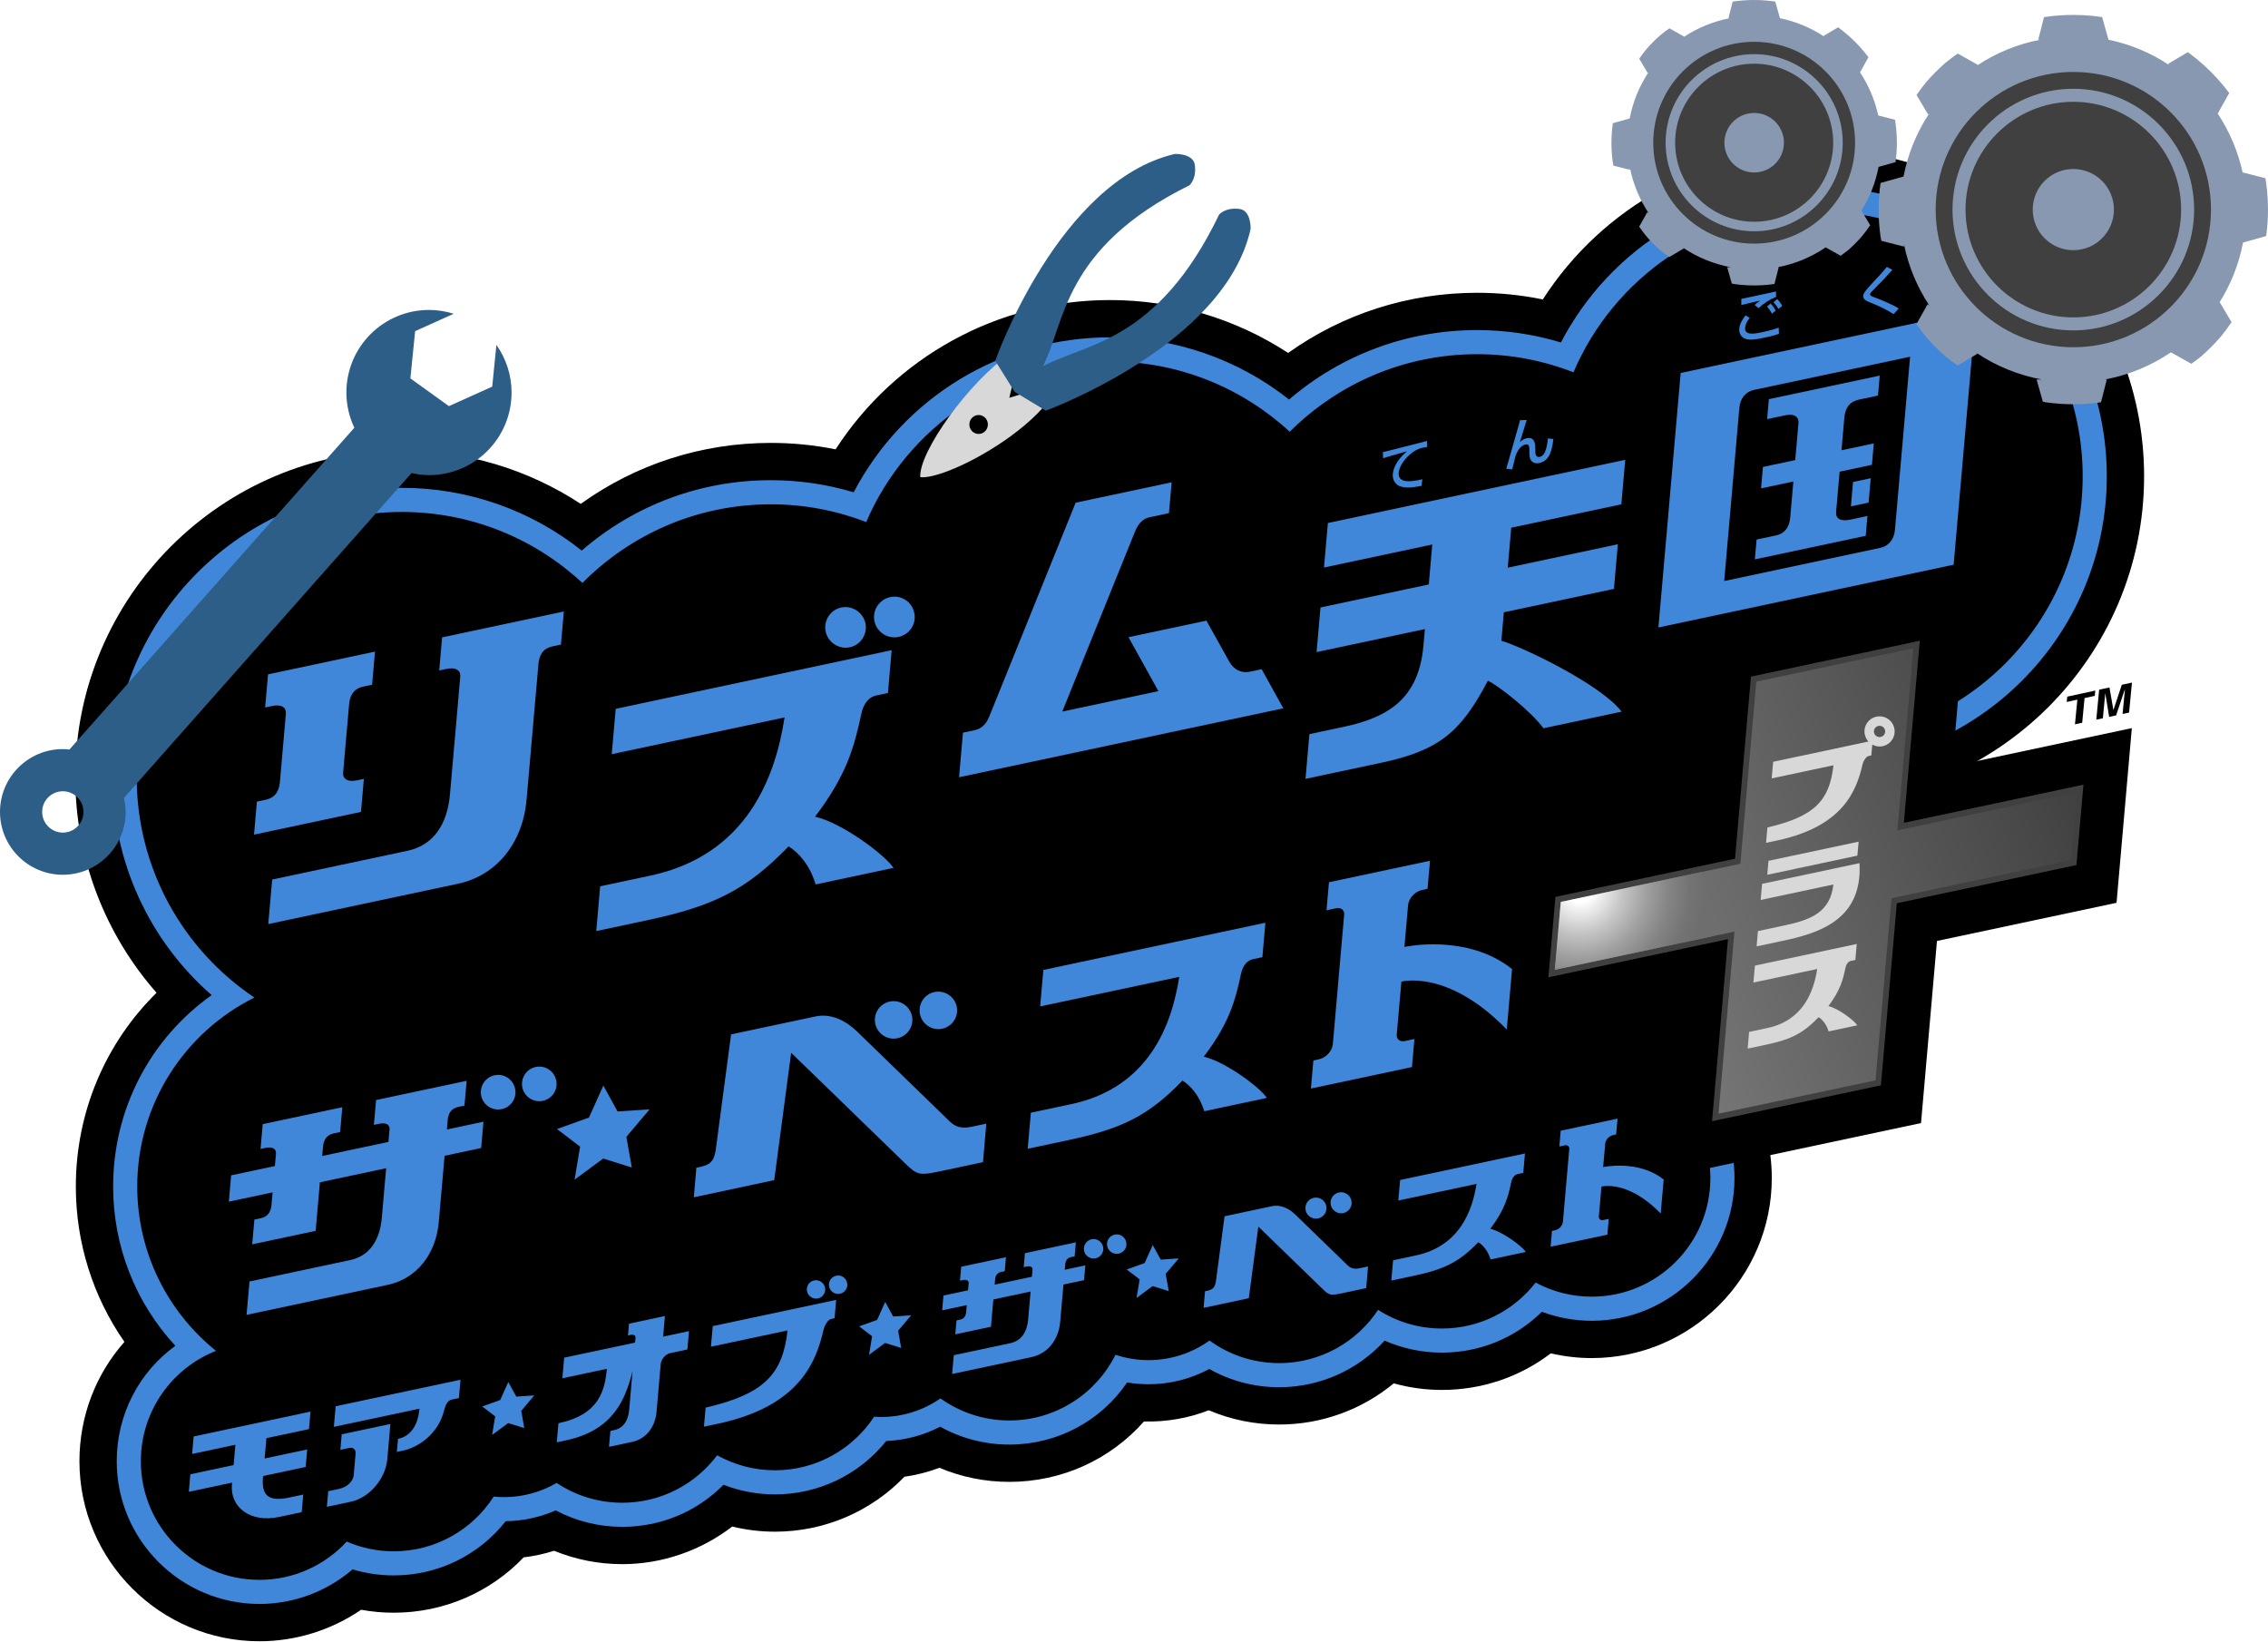
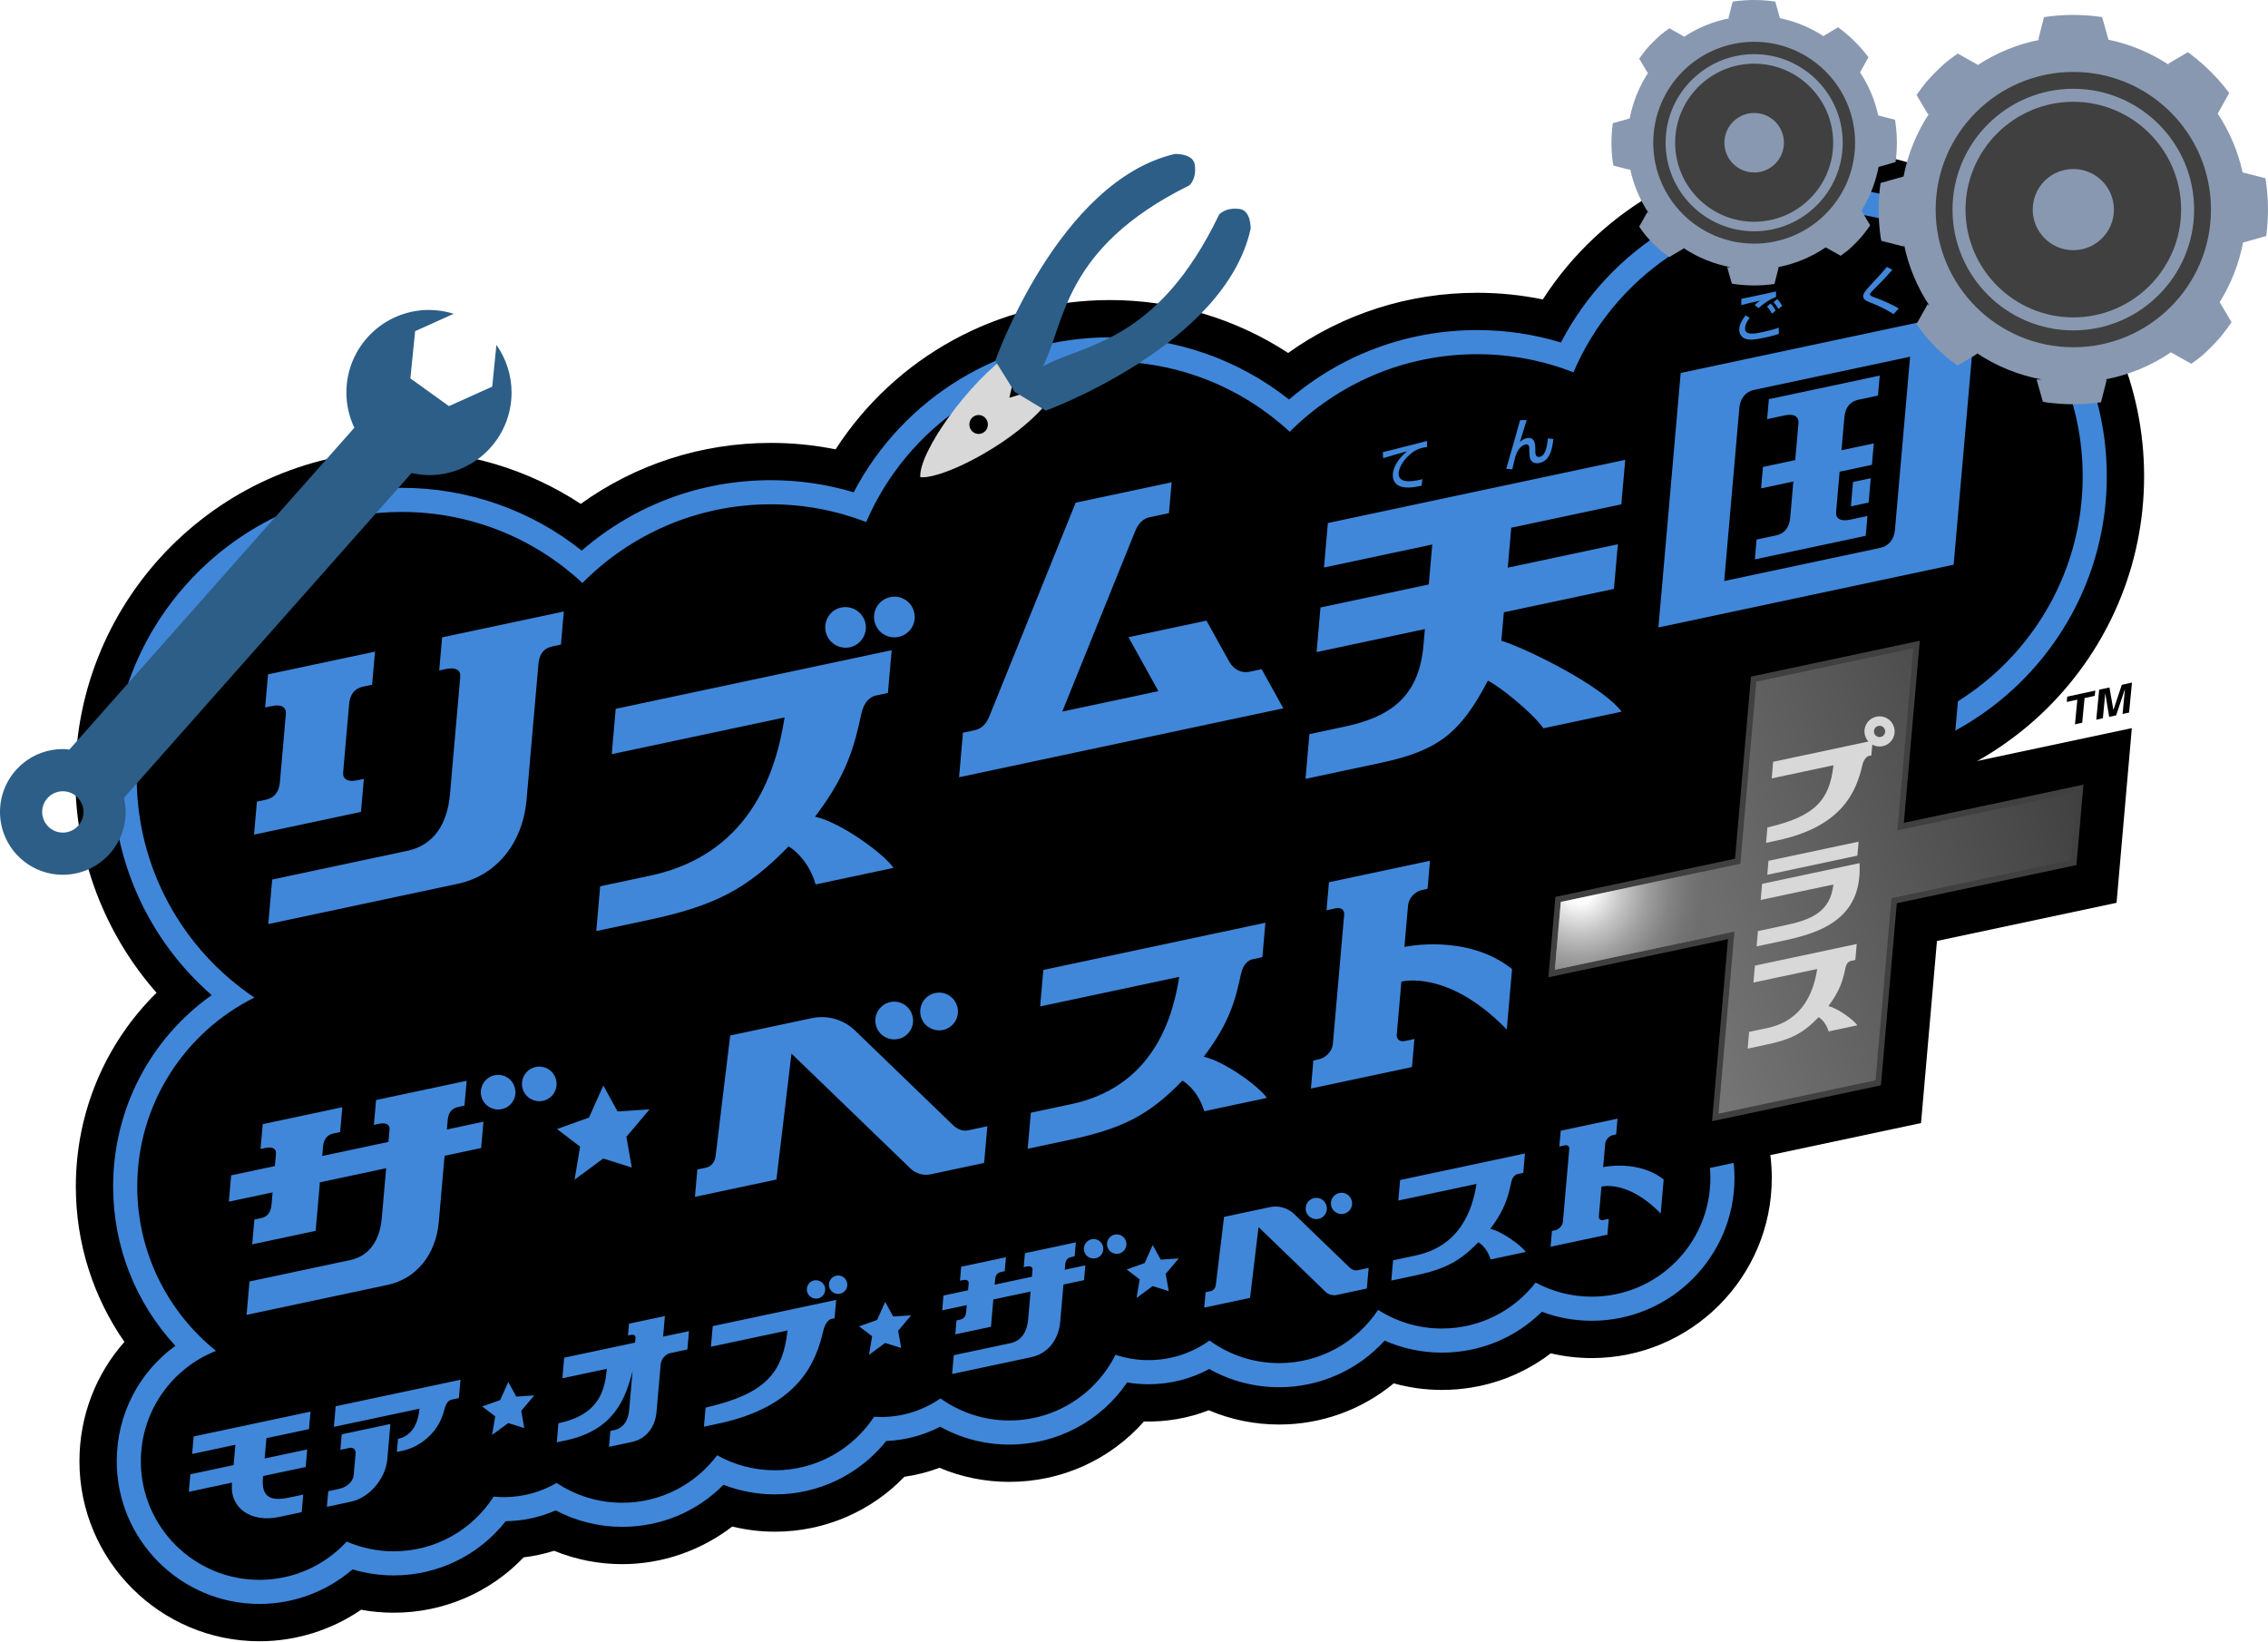
<svg xmlns="http://www.w3.org/2000/svg" xmlns:xlink="http://www.w3.org/1999/xlink" version="1.1" id="Layer_1" x="0px" y="0px" viewBox="0 0 666.667 482.448" xml:space="preserve" width="666.667" height="482.448">
-   <defs id="defs1000" />
+   <defs id="defs1000">
+     <clipPath clipPathUnits="userSpaceOnUse" id="clipPath44">
+       <path d="M 0,361.836 H 500 V 0 H 0 Z" transform="translate(-197.962,-132.7686)" id="path44" />
+     </clipPath>
+     <clipPath clipPathUnits="userSpaceOnUse" id="clipPath44-3">
+       <path d="M 0,361.836 H 500 V 0 H 0 Z" transform="translate(-197.962,-132.7686)" id="path44-6" />
+     </clipPath>
+   </defs>
  <style type="text/css" id="style894">
	.st0{fill:#4087DA;}
	.st1{fill:#404040;}
	.st2{fill:url(#SVGID_1_);}
	
		.st3{clip-path:url(#SVGID_00000167358405133912642410000010908501645775399607_);fill:url(#SVGID_00000041272856372682770870000004019981964042507704_);}
	.st4{fill:#D8D8D8;}
	.st5{fill-rule:evenodd;clip-rule:evenodd;fill:#8898B0;}
	.st6{fill-rule:evenodd;clip-rule:evenodd;fill:#404040;}
	.st7{fill:#8898B0;}
	.st8{fill:#2C5E87;}
	.st9{fill-rule:evenodd;clip-rule:evenodd;fill:#2C5E87;}
</style>
  <g id="Cloud_00000017518880614512439360000012841072752615782043_" transform="scale(1.333333)">
    <path id="Black_00000001657117834399020710000001483084237423512726_" d="m 400.68,32.994 c -24.791,0 -47.45,12.643 -60.554,33.02 -4.744,-0.975 -9.583,-1.466 -14.478,-1.466 -15.144,0 -29.576,4.646 -41.668,13.262 -11.615,-7.579 -25.207,-11.66 -39.285,-11.66 -24.729,4.9e-4 -47.364,12.603 -60.481,32.916 -4.676,-0.946 -9.445,-1.422 -14.266,-1.422 -15.259,0 -29.778,4.709 -41.918,13.443 C 116.384,103.444 102.742,99.329 88.599,99.329 c -39.703,0 -72.003,32.301 -72.003,72.003 0,17.732 6.49,34.548 17.916,47.536 -11.253,11.079 -17.793,26.299 -17.793,42.715 0,12.439 3.792,24.317 10.713,34.253 -6.279,7.084 -9.919,16.344 -9.919,26.31 0,21.885 17.805,39.69 39.69,39.69 8.039,0 15.859,-2.468 22.411,-6.944 2.358,0.433 4.761,0.651 7.195,0.651 10.969,0 21.227,-4.458 28.636,-12.204 2.281,-0.271 4.53,-0.757 6.715,-1.448 4.737,1.939 9.822,2.945 15.019,2.945 8.82,0 17.364,-2.994 24.249,-8.291 3.072,0.75 6.236,1.135 9.416,1.135 10.896,0 21.134,-4.427 28.542,-12.11 2.649,-0.375 5.236,-1.037 7.727,-1.976 4.838,2.044 10.049,3.103 15.402,3.103 11.581,0 22.268,-4.93 29.682,-13.315 4.927,0.131 9.784,-0.713 14.289,-2.472 4.865,2.071 10.11,3.145 15.508,3.145 9.363,0 18.248,-3.273 25.265,-9.074 3.438,0.956 7.008,1.446 10.624,1.446 8.826,0 17.184,-2.863 24.002,-8.064 2.953,0.689 5.987,1.043 9.032,1.043 21.885,0 39.689,-17.805 39.689,-39.69 0,-6.915 -1.777,-13.596 -5.109,-19.49 2.637,-6.854 4.008,-14.173 4.008,-21.561 0,-5.474 -0.726,-10.833 -2.165,-16.018 6.398,-7.386 10.87,-16.181 13.069,-25.646 0.092,0 0.183,4.9e-4 0.274,4.9e-4 39.702,0 72.003,-32.301 72.003,-72.004 3e-5,-39.703 -32.301,-72.003 -72.004,-72.003 z" />
    <path id="Blue" class="st0" d="m 400.68,41.216 c -23.936,0 -45.629,13.305 -56.562,34.285 -5.981,-1.814 -12.173,-2.731 -18.469,-2.731 -15.371,0 -29.913,5.402 -41.459,15.308 -11.227,-8.872 -25.073,-13.707 -39.495,-13.707 -23.869,4.9e-4 -45.537,13.256 -56.494,34.159 -5.914,-1.771 -12.034,-2.666 -18.254,-2.666 -15.488,0 -30.115,5.477 -41.697,15.52 -11.256,-8.953 -25.157,-13.834 -39.651,-13.834 -35.169,0 -63.781,28.612 -63.781,63.781 0,18.574 8.04,36.014 21.843,48.055 -13.567,9.634 -21.72,25.17 -21.72,42.196 0,13.167 4.925,25.608 13.718,35.12 -8.033,5.818 -12.924,15.156 -12.924,25.442 0,17.352 14.116,31.468 31.468,31.468 7.546,0 14.849,-2.744 20.528,-7.625 2.932,0.885 5.972,1.333 9.078,1.333 9.718,0 18.732,-4.415 24.679,-11.95 3.804,-0.049 7.557,-0.864 11.022,-2.382 4.505,2.38 9.518,3.625 14.668,3.625 8.518,0 16.442,-3.334 22.316,-9.273 3.605,1.393 7.461,2.118 11.348,2.118 9.617,0 18.586,-4.35 24.537,-11.771 4.174,-0.168 8.213,-1.242 11.889,-3.151 4.65,2.586 9.856,3.939 15.246,3.939 10.543,0 20.153,-5.154 25.972,-13.696 1.555,0.262 3.13,0.394 4.715,0.394 4.728,0 9.297,-1.153 13.401,-3.36 4.685,2.639 9.94,4.02 15.391,4.02 8.946,0 17.34,-3.77 23.258,-10.274 3.963,1.74 8.254,2.646 12.63,2.646 8.355,0 16.182,-3.238 22.035,-9.004 3.504,1.304 7.241,1.983 11,1.983 17.351,0 31.467,-14.116 31.467,-31.468 0,-6.799 -2.168,-13.315 -6.169,-18.708 3.324,-6.952 5.067,-14.604 5.067,-22.343 0,-6.252 -1.097,-12.328 -3.265,-18.115 8.845,-8.582 14.312,-19.956 15.486,-32.177 2.389,0.271 4.787,0.407 7.179,0.407 35.169,0 63.78,-28.612 63.78,-63.782 2e-5,-35.169 -28.612,-63.781 -63.781,-63.781 z" style="fill:#4087da" />
    <path id="Black" d="m 400.68,46.532 c -24.155,6e-5 -44.884,14.65 -53.798,35.547 -6.584,-2.568 -13.74,-3.993 -21.233,-3.993 -16.132,0 -30.738,6.535 -41.316,17.101 -10.42,-9.617 -24.339,-15.499 -39.637,-15.499 -24.098,5e-5 -44.784,14.582 -53.732,35.401 -6.524,-2.515 -13.605,-3.908 -21.015,-3.908 -16.252,0 -30.951,6.636 -41.548,17.341 -10.438,-9.708 -24.421,-15.655 -39.801,-15.655 -32.29,0 -58.466,26.176 -58.466,58.466 0,20.255 10.303,38.101 25.951,48.592 -15.306,7.614 -25.828,23.404 -25.828,41.659 6e-5,14.648 6.778,27.706 17.361,36.232 -9.7,3.824 -16.567,13.273 -16.567,24.331 6e-5,14.443 11.709,26.152 26.152,26.152 7.607,0 14.453,-3.251 19.232,-8.436 3.181,1.376 6.687,2.143 10.374,2.143 9.253,0 17.377,-4.81 22.026,-12.061 0.753,0.074 1.517,0.114 2.29,0.114 4.226,0 8.182,-1.141 11.589,-3.124 4.143,2.756 9.115,4.365 14.464,4.365 8.559,-6e-5 16.156,-4.112 20.927,-10.468 3.77,2.107 8.111,3.312 12.737,3.312 9.143,0 17.185,-4.695 21.86,-11.803 0.502,0.033 1.006,0.055 1.515,0.055 4.875,0 9.394,-1.516 13.12,-4.096 4.28,3.056 9.516,4.861 15.176,4.861 10.248,0 19.114,-5.898 23.403,-14.482 2.291,0.762 4.738,1.18 7.284,1.18 5.017,0 9.656,-1.606 13.442,-4.325 4.312,3.132 9.613,4.984 15.35,4.984 9.116,-3e-5 17.139,-4.667 21.82,-11.74 4.063,2.599 8.887,4.111 14.068,4.111 8.404,0 15.878,-3.969 20.662,-10.13 3.684,1.982 7.896,3.109 12.372,3.109 14.443,0 26.152,-11.709 26.152,-26.152 0,-6.987 -2.746,-13.33 -7.21,-18.021 3.88,-6.792 6.108,-14.648 6.108,-23.03 0,-6.982 -1.549,-13.599 -4.305,-19.542 10.241,-8.531 16.766,-21.37 16.766,-35.741 0,-0.41 -0.02,-0.814 -0.031,-1.222 3.963,0.848 8.07,1.304 12.286,1.304 32.29,-5e-5 58.465,-26.176 58.465,-58.466 -6e-5,-32.29 -26.176,-58.465 -58.466,-58.465 z" />
  </g>
  <g id="_xFF0B__00000056395581847974458240000013596147261622108290_" transform="scale(1.333333)">
    <g id="_xFF0B__00000126321729885662335950000005435185427455240578_">
      <polygon points="373.654,180.998 334.061,189.413 330.692,227.923 370.285,219.507 366.773,259.651 423.507,247.592 427.019,207.448 466.612,199.032 469.981,160.523 430.388,168.938 433.901,128.794 377.167,140.853 " id="polygon900" />
      <polygon class="st1" points="382.501,189.314 342.909,197.73 341.357,215.459 380.95,207.043 377.438,247.188 414.66,239.276 418.172,199.131 457.765,190.716 459.316,172.987 419.723,181.402 423.235,141.258 386.014,149.17 " id="polygon902" style="fill:#404040" />
      <linearGradient id="SVGID_1_" gradientUnits="userSpaceOnUse" x1="343.192" y1="215.039" x2="457.423" y2="173.462" gradientTransform="translate(0.0289,-0.02789)">
        <stop offset="0" style="stop-color:#828282" id="stop904" />
        <stop offset="0.27" style="stop-color:#707070" id="stop906" />
        <stop offset="1" style="stop-color:#414141" id="stop908" />
      </linearGradient>
      <polygon class="st2" points="383.681,190.423 344.088,198.839 342.78,213.797 382.372,205.381 378.86,245.526 413.48,238.167 416.993,198.022 456.585,189.607 457.894,174.648 418.301,183.064 421.813,142.92 387.193,150.278 " id="polygon911" style="fill:url(#SVGID_1_)" />
      <g id="g936">
        <defs id="defs914">
          <polygon id="SVGID_00000163775818068152720490000001158417598125256093_" points="383.681,190.423 344.088,198.839 342.78,213.797 382.372,205.381 " />
        </defs>
        <clipPath id="SVGID_00000047058099734044240740000010901861755542105519_">
          <use xlink:href="#SVGID_00000163775818068152720490000001158417598125256093_" style="overflow:visible" id="use916" x="0" y="0" width="100%" height="100%" />
        </clipPath>
        <radialGradient id="SVGID_00000150798662002398314400000005098604919972481928_" cx="317.612" cy="130.461" r="34.194" gradientTransform="matrix(0.80297,0,0,0.80297,93.24406,91.46239)" gradientUnits="userSpaceOnUse">
          <stop offset="0.1" style="stop-color:#FFFFFF" id="stop919" />
          <stop offset="0.139" style="stop-color:#F5F5F5" id="stop921" />
          <stop offset="0.345" style="stop-color:#C5C5C5" id="stop923" />
          <stop offset="0.54" style="stop-color:#9F9F9F" id="stop925" />
          <stop offset="0.72" style="stop-color:#848484" id="stop927" />
          <stop offset="0.879" style="stop-color:#747474" id="stop929" />
          <stop offset="1" style="stop-color:#6E6E6E" id="stop931" />
        </radialGradient>
        <path style="fill:url(#SVGID_00000150798662002398314400000005098604919972481928_)" d="m 347.958,170.639 c -13.654,0 -24.822,11.721 -25.787,25.341 -1.126,15.895 11.365,29.212 27.056,29.349 h 27.602 c 0,0 0.414,-19.898 0.414,-20.284 0,-3.396 -1.957,-34.405 -29.285,-34.405 z" clip-path="url(#SVGID_00000047058099734044240740000010901861755542105519_)" id="path934" />
      </g>
    </g>
    <path d="m 386.557,216.618 14.059,-2.989 c -0.745,4.897 -3.068,11.33 -10.939,13.003 l -4.071,0.865 -0.322,3.686 4.161,-0.885 c 5.387,-1.145 8.056,-2.473 11.487,-6.048 0.764,0.466 1.735,1.524 2.197,3.14 l 6.336,-1.346 c -0.773,-1.159 -4.263,-3.753 -6.378,-4.234 2.677,-3.555 3.218,-5.896 3.778,-8.478 0.199,-0.934 0.686,-1.382 1.201,-1.492 l 0.96,-0.203 0.308,-3.525 -22.45,4.772 z" style="fill:#d8d8d8;fill-opacity:1;fill-rule:nonzero;stroke:none;stroke-width:0.912" id="path92-6" />
    <path id="ラ" class="st4" d="m 409.477,188.636 -19.868,4.223 0.27,-3.081 19.868,-4.223 z m 0.468,1.656 -21.48,4.566 -0.311,3.55 16.029,-3.407 c -0.677,6.032 -4.803,7.755 -10.777,9.025 l -5.853,1.244 -0.295,3.372 5.63,-1.197 c 7.731,-1.643 17.792,-4.436 17.055,-17.152 z" style="fill:#d8d8d8" />
    <path id="プ" class="st4" d="m 414.391,157.93 c -1.836,-0.016 -3.338,1.459 -3.354,3.296 -0.008,0.871 0.328,1.66 0.871,2.257 l -21,4.464 -0.32,3.66 13.612,-2.893 c -0.856,7.622 -3.951,11.264 -14.558,13.71 l -0.296,3.387 2.477,-0.527 c 14.573,-3.098 17.466,-11.06 18.763,-16.657 0.214,-0.923 0.837,-1.842 1.353,-1.952 l 0.612,-0.13 0.209,-2.394 c 0.469,0.26 0.999,0.423 1.573,0.428 1.836,0.016 3.338,-1.459 3.354,-3.296 0.016,-1.836 -1.459,-3.338 -3.296,-3.354 z m -0.04,4.565 c -0.685,-0.006 -1.235,-0.566 -1.229,-1.251 0.006,-0.685 0.566,-1.235 1.251,-1.229 0.685,0.006 1.235,0.566 1.229,1.251 -0.006,0.685 -0.566,1.235 -1.251,1.229 z" style="fill:#d8d8d8" />
  </g>
  <g id="リズム天国_ザ_x30FB_ベスト_モア_x30FB_オブ_x30FB_ザ_x30FB_ベスト" transform="scale(1.333333)">
    <path id="ト_00000047036843424137045730000002403327921582111925_" class="st0" d="m 353.43,257.304 0.453,-5.177 c 0.075,-0.852 0.848,-1.697 1.732,-1.885 l 0.682,-0.145 0.304,-3.478 -12.524,2.662 -0.304,3.478 1.211,-0.258 c 0.592,-0.126 1.027,0.237 0.977,0.803 l -1.404,16.043 c -0.075,0.853 -0.848,1.697 -1.732,1.885 l -0.682,0.145 -0.304,3.478 12.524,-2.662 0.304,-3.478 -1.211,0.258 c -0.592,0.126 -1.027,-0.237 -0.977,-0.803 l 0.574,-6.565 c 0,0 5.76,-1.595 13.063,5.936 l 0.656,-7.494 c -5.59,-4.461 -13.343,-2.742 -13.343,-2.742 z" style="fill:#4087da" />
    <path d="m 328.549,270.906 c 3.278,-4.313 3.937,-7.149 4.621,-10.277 0.243,-1.132 0.839,-1.676 1.471,-1.811 l 1.176,-0.25 0.374,-4.269 -27.523,5.85 -0.396,4.522 17.237,-3.664 c -0.908,5.932 -3.748,13.729 -13.397,15.78 l -4.992,1.061 -0.391,4.465 5.103,-1.085 c 6.605,-1.403 9.876,-3.021 14.078,-7.361 0.938,0.562 2.13,1.84 2.698,3.795 l 7.768,-1.651 c -0.95,-1.401 -5.234,-4.531 -7.826,-5.106" style="fill:#4087da;fill-opacity:1;fill-rule:nonzero;stroke:none;stroke-width:0.513" id="path108-5" />
-     <path id="ベ_00000091711289631832750050000015777524136329124253_" class="st0" d="m 290.133,264.022 c 1.278,0.011 2.315,1.066 2.304,2.344 -0.011,1.278 -1.066,2.315 -2.344,2.304 -1.278,-0.011 -2.315,-1.066 -2.304,-2.344 0.011,-1.278 1.049,-2.315 2.344,-2.304 z m 5.545,-1.178 c 1.278,0.011 2.315,1.066 2.304,2.344 -0.011,1.278 -1.066,2.315 -2.344,2.304 -1.278,-0.011 -2.315,-1.066 -2.304,-2.344 0.011,-1.295 1.049,-2.315 2.344,-2.304 z m 5.921,16.363 -1.5,0.319 c -0.957,0.203 -1.986,0.422 -3.033,-0.594 l -11.505,-11.165 c -1.328,-1.288 -3.169,-2.267 -5.121,-1.852 l -10.474,2.226 -1.887,14.192 c -0.246,1.852 -0.954,2.035 -2.419,2.346 l -0.317,3.656 9.968,-2.127 2.099,-15.786 13.928,13.516 c 1.808,1.754 1.808,1.754 5.209,1.031 l 4.643,-0.987 z" style="fill:#4087da" />
+     <path id="path43-7" d="M 0,0 C 2.26,0.438 3.717,2.648 3.247,4.908 2.776,7.168 0.598,8.625 -1.662,8.155 -3.921,7.684 -5.346,5.506 -4.908,3.247 -4.437,0.987 -2.26,-0.438 0,0 m 9.896,1.99 c 2.259,0.471 3.717,2.649 3.246,4.908 -0.471,2.261 -2.648,3.718 -4.908,3.248 C 5.974,9.675 4.549,7.497 4.987,5.237 5.458,2.977 7.636,1.552 9.896,1.99 M 19.708,-19.225 19,-27.316 7.204,-29.823 c -1.6,-0.341 -3.264,0.137 -4.44,1.273 l -26.237,25.336 -3.315,-27.758 -17.968,-3.819 0.527,6.023 1.841,0.391 c 1.103,0.231 2.007,1.091 2.184,2.555 l 3.219,26.6 18.006,3.827 c 3.428,0.728 6.993,-0.294 9.514,-2.728 l 21.567,-20.828 c 1.185,-1.144 2.383,-1.384 3.397,-1.168 z" style="fill:#4087da;fill-opacity:1;fill-rule:nonzero;stroke:none" transform="matrix(0.5622789,0,0,-0.5622693,290.6496,268.7178)" clip-path="url(#clipPath44-3)" />
    <polygon id="_x2605__00000141448594269153263520000015752870095114523784_" class="st0" points="252.35,278.455 248.384,279.873 251.248,282.059 250.564,286.15 254.113,283.533 257.656,284.642 256.986,280.839 259.86,277.434 255.896,277.701 254.13,274.486 " style="fill:#4087da" />
    <path id="ザ_00000059278367275021585860000008045353171242334382_" class="st0" d="m 234.735,279.932 4.533,-0.964 -0.285,3.261 -4.533,0.964 -0.716,8.182 c -0.36,4.12 -2.833,7.084 -6.367,7.824 l -17.463,3.712 0.362,-4.139 12.488,-2.654 c 2.399,-0.513 3.672,-2.461 3.915,-5.243 l 0.537,-6.142 -8.213,1.746 -0.526,6.018 -7.865,1.672 0.269,-3.07 0.812,-0.173 c 0.874,-0.186 1.237,-0.802 1.312,-1.66 l 0.135,-1.54 -5.422,1.152 0.285,-3.261 5.422,-1.152 0.133,-1.523 c 0.051,-0.578 -0.368,-0.924 -1.312,-0.723 l -0.599,0.127 0.269,-3.076 9.865,-2.097 -0.269,3.077 -0.81,0.172 c -0.876,0.186 -1.239,0.804 -1.313,1.654 l -0.1,1.143 8.213,-1.746 0.133,-1.525 c 0.051,-0.578 -0.37,-0.922 -1.313,-0.722 l -0.626,0.133 0.269,-3.077 11.228,-2.387 -0.269,3.077 -0.768,0.163 c -0.886,0.188 -1.233,0.779 -1.31,1.649 z m 13.555,-6.077 c -0.243,-1.165 -1.365,-1.916 -2.53,-1.674 -1.165,0.243 -1.899,1.365 -1.674,2.53 0.243,1.165 1.365,1.899 2.53,1.674 1.165,-0.243 1.916,-1.365 1.674,-2.53 z m -7.631,-0.648 c -1.165,0.243 -1.899,1.365 -1.674,2.53 0.243,1.165 1.365,1.899 2.53,1.674 1.165,-0.226 1.916,-1.365 1.674,-2.53 -0.243,-1.165 -1.365,-1.916 -2.53,-1.674 z" style="fill:#4087da" />
    <polygon id="_x2605__00000031887010414235916290000000174543825115236226_" class="st0" points="193.367,290.992 189.401,292.41 192.265,294.596 191.581,298.687 195.13,296.07 198.673,297.18 198.003,293.377 200.877,289.971 196.913,290.238 195.147,287.024 " style="fill:#4087da" />
    <path id="ブ" class="st0" d="m 177.914,284.689 c -0.222,-1.088 0.457,-2.183 1.566,-2.404 1.088,-0.222 2.161,0.476 2.404,1.566 0.222,1.088 -0.455,2.163 -1.566,2.404 -1.088,0.222 -2.161,-0.476 -2.404,-1.566 z m -21.183,12.213 16.892,-3.59 c -1.062,9.458 -4.903,13.978 -18.066,17.014 l -0.368,4.203 3.074,-0.653 c 18.084,-3.844 21.675,-13.724 23.285,-20.671 0.266,-1.146 1.038,-2.286 1.679,-2.422 l 0.76,-0.162 0.354,-4.045 -27.212,5.784 z m 30.02,-14.086 c -0.221,-1.109 -1.314,-1.809 -2.404,-1.566 -1.11,0.241 -1.788,1.316 -1.566,2.404 0.242,1.11 1.316,1.788 2.404,1.566 1.11,-0.241 1.809,-1.314 1.566,-2.404 z" style="fill:#4087da" />
    <path id="オ" class="st0" d="m 146.189,294.679 0.398,-4.544 -7.916,1.683 -0.228,2.606 0.535,-0.114 c 0.805,-0.171 1.165,0.12 1.122,0.609 l -0.094,1.074 -15.628,3.322 -0.397,4.541 9.819,-2.087 c -0.483,4.784 -1.66,10.089 -10.687,12.007 l -0.368,4.202 1.966,-0.418 c 10.655,-2.265 13.149,-9.143 14.745,-15.284 l -0.75,8.572 c -0.206,2.357 -1.291,4.008 -3.34,4.446 l -0.798,0.17 -0.307,3.506 5.045,-1.072 c 3.017,-0.631 5.126,-3.145 5.432,-6.636 l 0.917,-10.478 c 0.1,-1.139 1.048,-2.248 2.118,-2.475 l 3.767,-0.801 0.354,-4.044 z" style="fill:#4087da" />
    <polygon id="_x2605__00000104666618879291568370000017327164490927132074_" class="st0" points="110.274,308.654 106.308,310.072 109.172,312.258 108.488,316.349 112.038,313.732 115.581,314.842 114.911,311.038 117.785,307.633 113.821,307.9 112.054,304.685 " style="fill:#4087da" />
    <path id="ア" class="st0" d="m 75.334,316.214 10.732,-2.281 -0.679,7.765 c -0.377,4.313 -3.966,8.506 -8.015,9.367 l -5.31,1.129 0.301,-3.439 2.307,-0.49 c 2.122,-0.451 3.206,-1.865 3.313,-3.095 l 0.412,-4.714 c 0.075,-0.863 -0.52,-1.423 -1.33,-1.251 l -2.029,0.431 z m -1.334,-6.185 -0.397,4.541 18.871,-4.011 c -0.407,4.656 -2.74,6.244 -4.732,6.667 l -0.251,2.872 1.408,-0.299 c 3.138,-0.667 7.671,-3.509 9,-8.816 0.287,-1.146 0.712,-2.216 1.678,-2.421 l 1.592,-0.338 0.354,-4.044 z" style="fill:#4087da" />
    <path id="モ" class="st0" d="m 68.118,315.064 0.337,-3.856 -25.761,5.476 -0.337,3.856 9.537,-2.027 -0.392,4.481 -9.537,2.027 -0.338,3.866 9.537,-2.027 -0.036,0.409 c -0.437,4.994 3.985,8.528 10.435,7.157 l 4.952,-1.053 0.339,-3.874 -3.007,0.639 c -3.844,0.814 -6.279,0.254 -5.878,-4.323 l 0.036,-0.409 9.382,-1.994 0.338,-3.866 -9.382,1.994 0.392,-4.481 z" style="fill:#4087da" />
    <path id="ト_00000165925890065150918060000006385339720981279673_" class="st0" d="m 309.616,208.767 0.806,-9.207 c 0.133,-1.516 1.509,-3.018 3.08,-3.352 l 1.213,-0.258 0.541,-6.185 -22.274,4.734 -0.541,6.185 2.155,-0.458 c 1.053,-0.224 1.826,0.421 1.738,1.427 l -2.496,28.532 c -0.133,1.516 -1.509,3.018 -3.08,3.352 l -1.213,0.258 -0.541,6.185 22.274,-4.735 0.541,-6.185 -2.155,0.458 c -1.053,0.224 -1.826,-0.421 -1.738,-1.427 l 1.022,-11.676 c 0,0 10.244,-2.837 23.233,10.557 l 1.166,-13.329 c -9.942,-7.933 -23.73,-4.877 -23.73,-4.877 z" style="fill:#4087da" />
    <path d="m 265.377,232.967 c 5.83,-7.671 7.002,-12.716 8.219,-18.28 0.431,-2.013 1.492,-2.981 2.617,-3.22 l 2.091,-0.444 0.665,-7.593 -48.954,10.405 -0.704,8.043 30.658,-6.517 c -1.616,10.551 -6.667,24.419 -23.829,28.067 l -8.879,1.887 -0.695,7.941 9.076,-1.929 c 11.747,-2.496 17.566,-5.374 25.04,-13.092 1.668,0.999 3.789,3.272 4.799,6.75 l 13.816,-2.937 c -1.69,-2.491 -9.31,-8.059 -13.92,-9.082" style="fill:#4087da;fill-opacity:1;fill-rule:nonzero;stroke:none;stroke-width:0.912" id="path108" />
-     <path id="ベ" class="st0" d="m 197.043,220.716 c 2.273,0.02 4.117,1.896 4.097,4.169 -0.02,2.273 -1.896,4.117 -4.169,4.097 -2.273,-0.02 -4.117,-1.896 -4.097,-4.169 0.02,-2.273 1.866,-4.117 4.169,-4.097 z m 9.861,-2.095 c 2.273,0.02 4.117,1.896 4.097,4.169 -0.02,2.273 -1.896,4.117 -4.169,4.097 -2.273,-0.02 -4.117,-1.896 -4.097,-4.169 0.02,-2.303 1.866,-4.117 4.169,-4.097 z m 10.531,29.102 -2.668,0.567 c -1.702,0.362 -3.532,0.751 -5.394,-1.057 l -20.461,-19.857 c -2.362,-2.29 -5.636,-4.032 -9.107,-3.294 l -18.628,3.96 -3.356,25.241 c -0.438,3.294 -1.697,3.619 -4.301,4.172 l -0.563,6.502 17.728,-3.783 3.733,-28.076 24.77,24.038 c 3.215,3.12 3.215,3.12 9.264,1.834 l 8.258,-1.755 z" style="fill:#4087da" />
+     <path id="path43" d="M 0,0 C 2.26,0.438 3.717,2.648 3.247,4.908 2.776,7.168 0.598,8.625 -1.662,8.155 -3.921,7.684 -5.346,5.506 -4.908,3.247 -4.437,0.987 -2.26,-0.438 0,0 m 9.896,1.99 c 2.259,0.471 3.717,2.649 3.246,4.908 -0.471,2.261 -2.648,3.718 -4.908,3.248 C 5.974,9.675 4.549,7.497 4.987,5.237 5.458,2.977 7.636,1.552 9.896,1.99 M 19.708,-19.225 19,-27.316 7.204,-29.823 c -1.6,-0.341 -3.264,0.137 -4.44,1.273 l -26.237,25.336 -3.315,-27.758 -17.968,-3.819 0.527,6.023 1.841,0.391 c 1.103,0.231 2.007,1.091 2.184,2.555 l 3.219,26.6 18.006,3.827 c 3.428,0.728 6.993,-0.294 9.514,-2.728 l 21.567,-20.828 c 1.185,-1.144 2.383,-1.384 3.397,-1.168 z" style="fill:#4087da;fill-opacity:1;fill-rule:nonzero;stroke:none" transform="matrix(0.9999999,0,0,-0.9999999,197.9622,229.0676)" clip-path="url(#clipPath44)" />
    <polygon id="_x2605_" class="st0" points="129.847,246.384 122.794,248.907 127.887,252.794 126.67,260.07 132.983,255.415 139.284,257.389 138.092,250.625 143.204,244.568 136.154,245.043 133.012,239.326 " style="fill:#4087da" />
    <path id="ザ" class="st0" d="m 98.519,249.01 8.062,-1.714 -0.507,5.8 -8.062,1.714 -1.273,14.552 c -0.641,7.328 -5.038,12.6 -11.323,13.914 l -31.057,6.602 0.644,-7.361 22.209,-4.721 c 4.267,-0.913 6.53,-4.377 6.963,-9.324 l 0.956,-10.924 -14.607,3.105 -0.936,10.703 -13.987,2.973 0.478,-5.461 1.444,-0.307 c 1.554,-0.33 2.2,-1.426 2.333,-2.952 l 0.24,-2.739 -9.643,2.05 0.507,-5.8 9.643,-2.05 0.237,-2.709 c 0.09,-1.028 -0.654,-1.643 -2.334,-1.286 l -1.065,0.226 0.479,-5.471 17.546,-3.729 -0.479,5.472 -1.441,0.306 c -1.558,0.331 -2.203,1.431 -2.335,2.942 l -0.178,2.033 14.607,-3.105 0.237,-2.711 c 0.09,-1.028 -0.658,-1.64 -2.336,-1.283 l -1.114,0.237 0.479,-5.472 19.968,-4.244 -0.479,5.472 -1.366,0.29 c -1.575,0.335 -2.194,1.385 -2.329,2.933 z m 24.107,-10.808 c -0.431,-2.072 -2.428,-3.408 -4.5,-2.977 -2.072,0.431 -3.378,2.428 -2.977,4.5 0.432,2.072 2.428,3.378 4.5,2.977 2.072,-0.432 3.408,-2.428 2.977,-4.5 z m -13.572,-1.152 c -2.072,0.431 -3.378,2.428 -2.977,4.5 0.431,2.072 2.428,3.378 4.5,2.977 2.072,-0.402 3.408,-2.428 2.977,-4.5 -0.431,-2.072 -2.428,-3.408 -4.5,-2.976 z" style="fill:#4087da" />
    <path id="国" class="st0" d="m 408.517,106.261 3.906,-0.83 -0.47,5.368 -3.906,0.83 z m 3.178,7.494 -3.8,0.808 c -2.22,0.472 -3.234,-0.299 -3.111,-1.697 l 0.777,-8.877 7.122,-1.514 0.413,-4.724 -7.122,1.514 0.633,-7.231 c 0.201,-2.295 1.321,-3.531 3.144,-3.918 l 4.267,-0.907 0.385,-4.401 -24.442,5.195 -0.385,4.401 3.848,-0.818 c 2.689,-0.572 3.147,0.751 3.065,1.697 l -0.713,8.149 -7.122,1.514 -0.413,4.724 7.122,-1.514 -0.696,7.958 c -0.198,2.264 -1.335,3.543 -3.097,3.918 l -4.315,0.917 -0.383,4.372 24.442,-5.195 z m 23.913,-45.366 -4.909,56.107 -65.086,13.835 4.909,-56.107 z m -14.51,10.255 -34.399,7.312 c -1.849,0.387 -3.061,1.872 -3.241,3.939 l -3.342,38.201 34.399,-7.312 c 1.71,-0.354 3.048,-1.726 3.241,-3.939 z" style="fill:#4087da" />
    <path id="く" class="st0" d="m 413.125,65.517 c -0.333,-0.122 -0.851,-0.312 -0.851,-0.613 3.1e-4,-0.253 0.231,-0.494 0.794,-1.059 2.246,-2.269 2.499,-2.527 4.123,-4.364 L 415.961,58.84 c -0.807,1.014 -1.117,1.356 -3.443,3.859 -1.197,1.289 -1.774,2.013 -1.775,2.602 -6.1e-4,0.77 0.828,1.099 1.76,1.466 1.736,0.677 3.392,1.492 4.944,2.485 l 1.14,-1.241 c -1.046,-0.716 -3.772,-1.892 -5.462,-2.495 z" style="fill:#4087da" />
    <path id="ご" class="st0" d="m 390.352,66.905 c 0.607,0.641 1.003,1.362 1.109,1.56 l -0.819,0.687 c -0.525,-0.95 -0.899,-1.36 -1.085,-1.577 z m 1.728,1.208 0.818,-0.687 c -0.245,-0.473 -0.63,-1.026 -1.097,-1.489 l -0.819,0.675 c 0.455,0.501 0.689,0.818 1.097,1.501 z m -3.369,5.076 c -1.753,0.373 -3.997,0.825 -3.996,-0.763 2.7e-4,-0.257 0.049,-1.158 1.03,-2.356 l -0.946,-0.532 c -0.853,1.183 -1.369,2.062 -1.37,3.185 -8.2e-4,0.965 0.618,1.762 1.424,1.993 0.993,0.29 1.986,0.188 4.288,-0.301 1.812,-0.385 2.629,-0.669 3.038,-0.817 l -0.045,-1.358 c -1.133,0.412 -2.279,0.705 -3.423,0.948 z m -1.877,-5.952 0.841,0.688 c 1.356,-1.155 2.396,-1.89 3.869,-2.471 l 10e-4,-1.197 c -0.748,0.159 -4.44,0.956 -5.27,1.132 -0.584,0.124 -2.033,0.432 -2.384,0.495 l -0.001,1.38 c 0.748,-0.208 1.754,-0.446 4.161,-0.994 -0.761,0.552 -0.842,0.619 -1.217,0.967 z" style="fill:#4087da" />
    <path d="m 330.988,141.266 0.55,-6.28 24.269,-5.159 0.861,-9.837 -24.27,5.159 0.771,-8.808 24.27,-5.159 0.857,-9.812 -65.553,13.934 -0.858,9.812 23.874,-5.075 -0.771,8.809 -23.874,5.074 -0.861,9.837 23.875,-5.075 -0.318,3.638 c -1.019,11.648 -7.705,15.812 -17.487,17.898 l -7.651,1.626 -0.863,9.859 16.663,-3.542 c 12.798,-2.715 17.579,-6.748 23.551,-18.107 2.616,1.314 9.555,6.813 12.242,10.499 l 17.234,-3.663 c -4.537,-5.981 -21.806,-14.27 -26.511,-15.626" style="fill:#4087da;fill-opacity:1;fill-rule:nonzero;stroke:none;stroke-width:0.912" id="path84" />
    <path id="ん" class="st0" d="m 341.239,96.661 c -0.248,2.718 -0.852,3.865 -1.78,4.062 -0.985,0.209 -0.984,-0.894 -0.983,-1.245 l 9.5e-4,-0.521 c 0.002,-0.873 -0.041,-2.742 -1.908,-2.345 -0.788,0.168 -1.241,0.603 -1.496,0.851 0.198,-0.696 1.27,-4.087 1.503,-4.863 l -1.46,0.032 c -0.514,1.83 -2.146,7.666 -3.056,10.719 l 1.332,0.116 c 0.082,-0.344 0.665,-2.783 0.689,-2.848 0.245,-0.731 0.908,-2.35 2.218,-2.628 0.869,-0.185 0.868,0.603 0.867,1.379 l -7.3e-4,0.412 c -4.9e-4,0.267 0.033,0.986 0.194,1.401 0.254,0.661 0.995,1.11 1.946,0.907 2.132,-0.453 2.831,-2.383 3.15,-5.31 z" style="fill:#4087da" />
    <path id="て" class="st0" d="m 311.394,99.743 c 0.531,-0.384 1.221,-0.814 2.238,-1.031 0.486,-0.103 0.746,-0.135 0.984,-0.162 l -0.021,-1.33 c -1.164,0.295 -6.351,1.61 -7.323,1.863 -0.779,0.201 -1.628,0.429 -2.407,0.594 l 0.043,1.337 c 1.752,-0.526 3.503,-1.04 5.267,-1.521 -2.523,2.143 -3.125,4.113 -3.127,5.33 -0.002,1.099 0.662,2.08 1.678,2.407 1.028,0.337 2.236,0.375 4.666,-0.13 l 0.183,-1.444 c -3.255,0.798 -5.231,0.581 -5.228,-1.216 0.003,-1.595 1.441,-3.519 3.047,-4.699 z" style="fill:#4087da" />
    <path id="ム_00000161625467416271802300000000863895327961210793_" class="st0" d="m 278.138,147.533 -2.591,0.551 c -1.696,0.365 -3.471,-0.285 -4.564,-2.249 l -5.014,-9.011 -17.181,3.652 6.593,11.894 -21.191,4.504 16.066,-39.764 c 0.702,-1.738 1.771,-2.772 3.138,-3.072 l 4.312,-0.916 0.595,-6.795 -21.162,4.498 -19.076,47.214 c -0.739,1.829 -1.932,2.674 -3.146,2.932 l -2.624,0.558 -0.859,9.823 71.485,-15.195 z" style="fill:#4087da" />
    <path d="m 201.554,135.105 c -0.488,-2.45 -2.905,-3.998 -5.313,-3.46 -2.454,0.534 -3.952,2.908 -3.461,5.313 0.535,2.454 2.909,3.952 5.314,3.46 2.454,-0.534 3.998,-2.905 3.46,-5.313 m -21.869,44.942 c 7.246,-9.533 8.703,-15.803 10.214,-22.717 0.536,-2.503 1.855,-3.706 3.253,-4.002 l 2.599,-0.553 0.826,-9.436 -60.839,12.932 -0.875,9.996 38.101,-8.099 c -2.009,13.113 -8.285,30.348 -29.615,34.882 l -11.035,2.345 -0.864,9.87 11.28,-2.398 c 14.599,-3.103 21.829,-6.679 31.118,-16.271 2.073,1.242 4.709,4.067 5.964,8.389 l 17.171,-3.649 c -2.102,-3.097 -11.57,-10.016 -17.3,-11.288 m 2.338,-40.803 c -0.491,-2.405 1.011,-4.825 3.461,-5.313 2.405,-0.492 4.776,1.053 5.313,3.46 0.492,2.405 -1.006,4.78 -3.46,5.314 -2.405,0.492 -4.776,-1.053 -5.314,-3.461" style="fill:#4087da;fill-opacity:1;fill-rule:nonzero;stroke:none;stroke-width:0.912" id="path152" />
    <path id="リ" class="st0" d="m 79.58,178.995 -23.579,5.012 0.637,-7.282 1.941,-0.412 c 2.088,-0.444 2.955,-1.907 3.133,-3.941 l 1.312,-15 c 0.12,-1.371 -0.88,-2.189 -3.138,-1.709 l -1.432,0.304 0.638,-7.296 23.579,-5.012 -0.638,7.297 -1.936,0.412 c -2.094,0.445 -2.96,1.912 -3.136,3.928 l -1.312,15 c -0.121,1.379 0.89,2.201 3.141,1.723 l 1.428,-0.303 z m 17.888,-38.482 -0.638,7.297 1.497,-0.318 c 2.254,-0.479 3.261,0.335 3.141,1.706 l -2.268,25.917 c -0.577,6.597 -3.615,11.221 -9.35,12.448 l -29.847,6.344 -0.859,9.816 41.738,-8.872 c 8.447,-1.767 14.352,-8.806 15.207,-18.578 l 2.613,-29.862 c 0.181,-2.064 1.011,-3.466 3.128,-3.915 l 1.836,-0.39 0.638,-7.297 z" style="fill:#4087da" />
  </g>
  <path id="_x2122_" d="m 626.682,200.645 -0.847,8.812 -1.916,0.416 0.707,-7.361 -2.601,7.773 -2.05,0.445 -1.14,-6.96 -0.707,7.361 -1.938,0.421 0.847,-8.813 3.028,-0.657 1.154,6.593 0.022,-0.004 2.452,-7.377 z m -19.177,5.694 3.118,-0.677 -0.696,7.25 2.123,-0.461 0.696,-7.25 3.006,-0.653 0.15,-1.558 -8.246,1.791 z" style="stroke-width:1.333" />
  <g id="Cogs" transform="scale(1.333333)">
    <g id="g978">
      <path class="st5" d="m 457.082,3.289 c -2.044,4e-5 -4.085,0.146 -6.107,0.437 -0.122,0.026 -0.243,0.053 -0.365,0.08 l -1.262,4.946 h 0.443 c -4.972,0.955 -9.705,2.889 -13.924,5.688 l 0.153,-0.153 -4.42,-2.479 c -0.899,0.621 -1.774,1.276 -2.623,1.963 -1.545,1.338 -2.992,2.786 -4.33,4.33 -0.748,0.917 -1.457,1.864 -2.127,2.84 l 2.545,4.292 0.302,-0.302 c -2.817,4.234 -4.761,8.989 -5.717,13.984 l -5.066,1.426 c -0.274,1.943 -0.414,3.902 -0.42,5.864 -3e-5,2.044 0.146,4.085 0.437,6.109 0.054,0.261 0.111,0.521 0.17,0.781 l 4.986,1.273 v -0.455 c 0.992,4.846 2.915,9.453 5.663,13.566 l -0.439,-0.439 -2.474,4.411 c 0.674,0.982 1.388,1.936 2.141,2.859 1.338,1.545 2.786,2.992 4.33,4.33 0.839,0.679 1.703,1.325 2.59,1.939 l 4.359,-2.587 -0.185,-0.185 c 4.334,2.909 9.218,4.899 14.351,5.848 h -1.113 l 1.379,4.897 c 0.205,0.046 0.41,0.091 0.615,0.134 2.023,0.291 4.064,0.437 6.107,0.437 2.041,-3.4e-4 4.08,-0.146 6.101,-0.437 l 1.282,-5.025 h -0.423 c 5.213,-0.965 10.168,-3.003 14.551,-5.987 l 4.508,2.527 c 0.711,-0.499 1.407,-1.02 2.087,-1.561 1.545,-1.338 2.992,-2.786 4.33,-4.33 0.87,-1.053 1.689,-2.148 2.454,-3.279 l -2.616,-4.41 -0.041,0.041 c 2.534,-4.035 4.291,-8.509 5.18,-13.19 l 5.108,-1.437 c 0.265,-1.932 0.398,-3.881 0.398,-5.831 -3.4e-4,-0.702 -0.018,-1.404 -0.053,-2.105 -0.034,-0.701 -0.086,-1.402 -0.154,-2.101 -0.069,-0.699 -0.155,-1.396 -0.258,-2.091 -0.034,-0.205 -0.07,-0.409 -0.107,-0.613 l -5.02,-1.282 v 0.045 c -1.008,-4.648 -2.874,-9.067 -5.503,-13.029 l 0.01,0.01 2.539,-4.528 c -0.387,-0.52 -0.786,-1.03 -1.196,-1.532 -0.446,-0.543 -0.904,-1.075 -1.376,-1.596 -0.471,-0.52 -0.956,-1.029 -1.452,-1.525 -0.496,-0.497 -1.005,-0.981 -1.525,-1.453 -0.521,-0.471 -1.053,-0.93 -1.596,-1.375 -0.543,-0.446 -1.096,-0.878 -1.66,-1.297 -0.108,-0.077 -0.217,-0.154 -0.326,-0.23 l -4.353,2.581 0.269,0.269 c -4.076,-2.709 -8.635,-4.61 -13.429,-5.598 h 0.025 l -1.406,-4.995 c -0.016,-0.002 -0.032,-0.005 -0.048,-0.007 -0.695,-0.103 -1.392,-0.189 -2.091,-0.258 -0.699,-0.069 -1.399,-0.121 -2.101,-0.155 -0.701,-0.034 -1.404,-0.052 -2.106,-0.051 z" id="path970" style="clip-rule:evenodd;fill:#8898b0;fill-rule:evenodd" />
      <circle class="st6" cx="457.082" cy="46.207" r="30.347" id="circle972" style="clip-rule:evenodd;fill:#404040;fill-rule:evenodd" />
      <path class="st7" d="m 457.082,72.839 c -14.685,0 -26.633,-11.947 -26.633,-26.633 0,-14.685 11.947,-26.633 26.633,-26.633 14.685,0 26.633,11.947 26.633,26.633 0,14.685 -11.947,26.633 -26.633,26.633 z m 0,-50.397 c -13.104,0 -23.765,10.661 -23.765,23.765 0,13.104 10.661,23.765 23.765,23.765 13.104,0 23.765,-10.661 23.765,-23.765 0,-13.104 -10.661,-23.765 -23.765,-23.765 z" id="path974" style="fill:#8898b0" />
      <circle class="st5" cx="457.082" cy="46.207" r="8.95" id="circle976" style="clip-rule:evenodd;fill:#8898b0;fill-rule:evenodd" />
    </g>
    <g id="g988">
      <path class="st5" d="m 386.721,0 c -1.498,3e-5 -2.995,0.107 -4.477,0.32 -0.089,0.019 -0.178,0.038 -0.268,0.058 l -0.925,3.626 h 0.325 c -3.645,0.7 -7.115,2.118 -10.208,4.17 l 0.112,-0.112 -3.241,-1.817 c -0.659,0.455 -1.3,0.935 -1.923,1.439 -1.132,0.981 -2.193,2.042 -3.175,3.175 -0.548,0.672 -1.068,1.367 -1.559,2.082 l 1.866,3.146 0.221,-0.221 c -2.065,3.104 -3.49,6.59 -4.191,10.252 l -3.714,1.046 c -0.201,1.424 -0.304,2.861 -0.308,4.299 -3e-5,1.499 0.107,2.995 0.32,4.478 0.04,0.191 0.081,0.382 0.124,0.573 l 3.655,0.934 v -0.333 c 0.727,3.553 2.137,6.931 4.152,9.946 l -0.322,-0.322 -1.813,3.234 c 0.494,0.72 1.017,1.419 1.569,2.096 0.981,1.132 2.042,2.193 3.175,3.175 0.615,0.498 1.248,0.972 1.899,1.422 l 3.195,-1.896 -0.136,-0.136 c 3.178,2.133 6.758,3.592 10.522,4.287 h -0.816 l 1.011,3.59 c 0.15,0.034 0.301,0.066 0.451,0.098 1.483,0.213 2.979,0.32 4.477,0.32 1.497,-2.5e-4 2.991,-0.107 4.473,-0.32 l 0.94,-3.684 h -0.31 c 3.822,-0.707 7.455,-2.202 10.668,-4.389 l 3.305,1.853 c 0.521,-0.366 1.032,-0.748 1.53,-1.145 1.132,-0.981 2.193,-2.042 3.175,-3.175 0.638,-0.772 1.238,-1.575 1.799,-2.404 l -1.918,-3.233 -0.03,0.03 c 1.858,-2.958 3.146,-6.238 3.797,-9.67 l 3.745,-1.053 c 0.194,-1.417 0.292,-2.845 0.292,-4.275 -2.7e-4,-0.515 -0.013,-1.029 -0.039,-1.543 -0.025,-0.514 -0.063,-1.028 -0.113,-1.54 -0.051,-0.512 -0.114,-1.023 -0.189,-1.533 -0.025,-0.15 -0.051,-0.3 -0.078,-0.449 l -3.681,-0.94 v 0.033 c -0.739,-3.407 -2.107,-6.647 -4.035,-9.552 l 0.007,0.007 1.861,-3.32 c -0.284,-0.381 -0.576,-0.755 -0.877,-1.123 -0.327,-0.398 -0.663,-0.788 -1.009,-1.17 -0.346,-0.381 -0.701,-0.754 -1.064,-1.118 -0.364,-0.364 -0.737,-0.719 -1.118,-1.065 -0.382,-0.346 -0.772,-0.682 -1.17,-1.008 -0.398,-0.327 -0.804,-0.644 -1.217,-0.951 -0.08,-0.057 -0.159,-0.113 -0.239,-0.169 l -3.192,1.893 0.197,0.197 C 399.242,6.126 395.899,4.733 392.385,4.008 h 0.018 l -1.031,-3.662 c -0.012,-0.002 -0.023,-0.003 -0.035,-0.005 C 390.829,0.265 390.318,0.202 389.805,0.152 389.293,0.101 388.779,0.063 388.265,0.038 387.751,0.013 387.236,-5e-5 386.721,0 Z" id="path980" style="clip-rule:evenodd;fill:#8898b0;fill-rule:evenodd" />
      <circle class="st6" cx="386.721" cy="31.464" r="22.248" id="circle982" style="clip-rule:evenodd;fill:#404040;fill-rule:evenodd" />
      <path class="st7" d="m 386.722,50.989 c -10.766,0 -19.525,-8.759 -19.525,-19.525 0,-10.766 8.759,-19.525 19.525,-19.525 10.766,0 19.524,8.759 19.524,19.525 0,10.766 -8.758,19.525 -19.524,19.525 z m 0,-36.948 c -9.607,0 -17.423,7.816 -17.423,17.423 0,9.607 7.816,17.423 17.423,17.423 9.606,0 17.422,-7.816 17.422,-17.423 0,-9.607 -7.816,-17.423 -17.422,-17.423 z" id="path984" style="fill:#8898b0" />
      <circle class="st5" cx="386.721" cy="31.464" r="6.561" id="circle986" style="clip-rule:evenodd;fill:#8898b0;fill-rule:evenodd" />
    </g>
  </g>
  <g id="Pilers" transform="matrix(6.215661,0,0,-6.215661,-757.5094,1106.005)">
    <path class="st4" d="m 169.7,161.257 c -2.002,-1.344 -4.404,-4.735 -4.306,-5.887 0.713,-0.062 2.407,0.659 3.921,1.691 0.941,0.642 1.811,1.404 2.334,2.175 z m 0.132,-1.157 0.728,-0.685 -0.957,-0.288 z m -1.681,-1.788 c 0.242,1.2e-4 0.438,-0.2 0.438,-0.448 0,-9e-5 0,-1.7e-4 0,-2.6e-4 3e-5,-0.247 -0.196,-0.448 -0.438,-0.448 -9e-5,0 -1.7e-4,0 -2.4e-4,0 -0.242,1.4e-4 -0.438,0.201 -0.438,0.448 -2e-5,0.247 0.196,0.448 0.438,0.448 z" id="path991" style="fill:#d8d8d8" />
    <path class="st8" d="m 177.43,170.657 c -5.499,-1.278 -8.493,-9.779 -8.493,-9.779 l 0.915,-1.469 c 0.022,-0.01 1.476,-0.891 1.476,-0.891 0,0 8.469,3.087 9.687,8.6 0,0 0.029,0.871 -0.531,0.939 -0.68,0.082 -0.961,-0.269 -0.961,-0.269 -2.919,-6.07 -6.351,-6.091 -8.336,-7.174 1.06,1.997 0.895,5.576 6.93,8.559 0,0 0.348,0.284 0.259,0.963 -0.073,0.559 -0.945,0.521 -0.945,0.521 z" id="path993" style="fill:#2c5e87" />
  </g>
  <path id="Wrench" class="st9" d="m 126.094,91.112 c -13.406,9.2e-4 -24.274,10.869 -24.275,24.275 0.006,3.58 0.805,7.115 2.338,10.351 l -83.757,94.599 c -0.641,-0.08 -1.285,-0.127 -1.931,-0.14 C 8.269,220.197 2.6666688e-5,228.466 0,238.666 v 4e-5 c -1.3333314e-5,10.2 8.269,18.469 18.469,18.469 2.7e-5,0 4e-5,0 6.7e-5,0 10.2,0 18.469,-8.269 18.469,-18.469 v -4e-5 c -0.015,-1.389 -0.186,-2.772 -0.511,-4.123 l 84.548,-95.489 c 1.68,0.385 3.397,0.589 5.12,0.611 13.408,6.4e-4 24.277,-10.868 24.278,-24.275 0,-8.2e-4 0,-0.002 0,-0.002 -0.003,-5.016 -1.559,-9.907 -4.454,-14.003 l -1.233,12.264 -12.726,5.734 -11.331,-8.153 1.396,-13.889 11.342,-5.109 c -2.353,-0.74 -4.805,-1.118 -7.272,-1.119 z M 18.469,232.592 c 3.354,6.6e-4 6.073,2.72 6.074,6.074 9.86e-4,3.355 -2.718,6.076 -6.073,6.077 -2.14e-4,0 -4.14e-4,0 -6.27e-4,0 -3.355,-6.1e-4 -6.074,-2.721 -6.074,-6.076 0,-2.3e-4 0,-4.3e-4 0,-6.5e-4 6.4e-4,-3.354 2.72,-6.073 6.074,-6.074 z" style="clip-rule:evenodd;fill:#2c5e87;fill-rule:evenodd;stroke-width:1.333" />
</svg>
